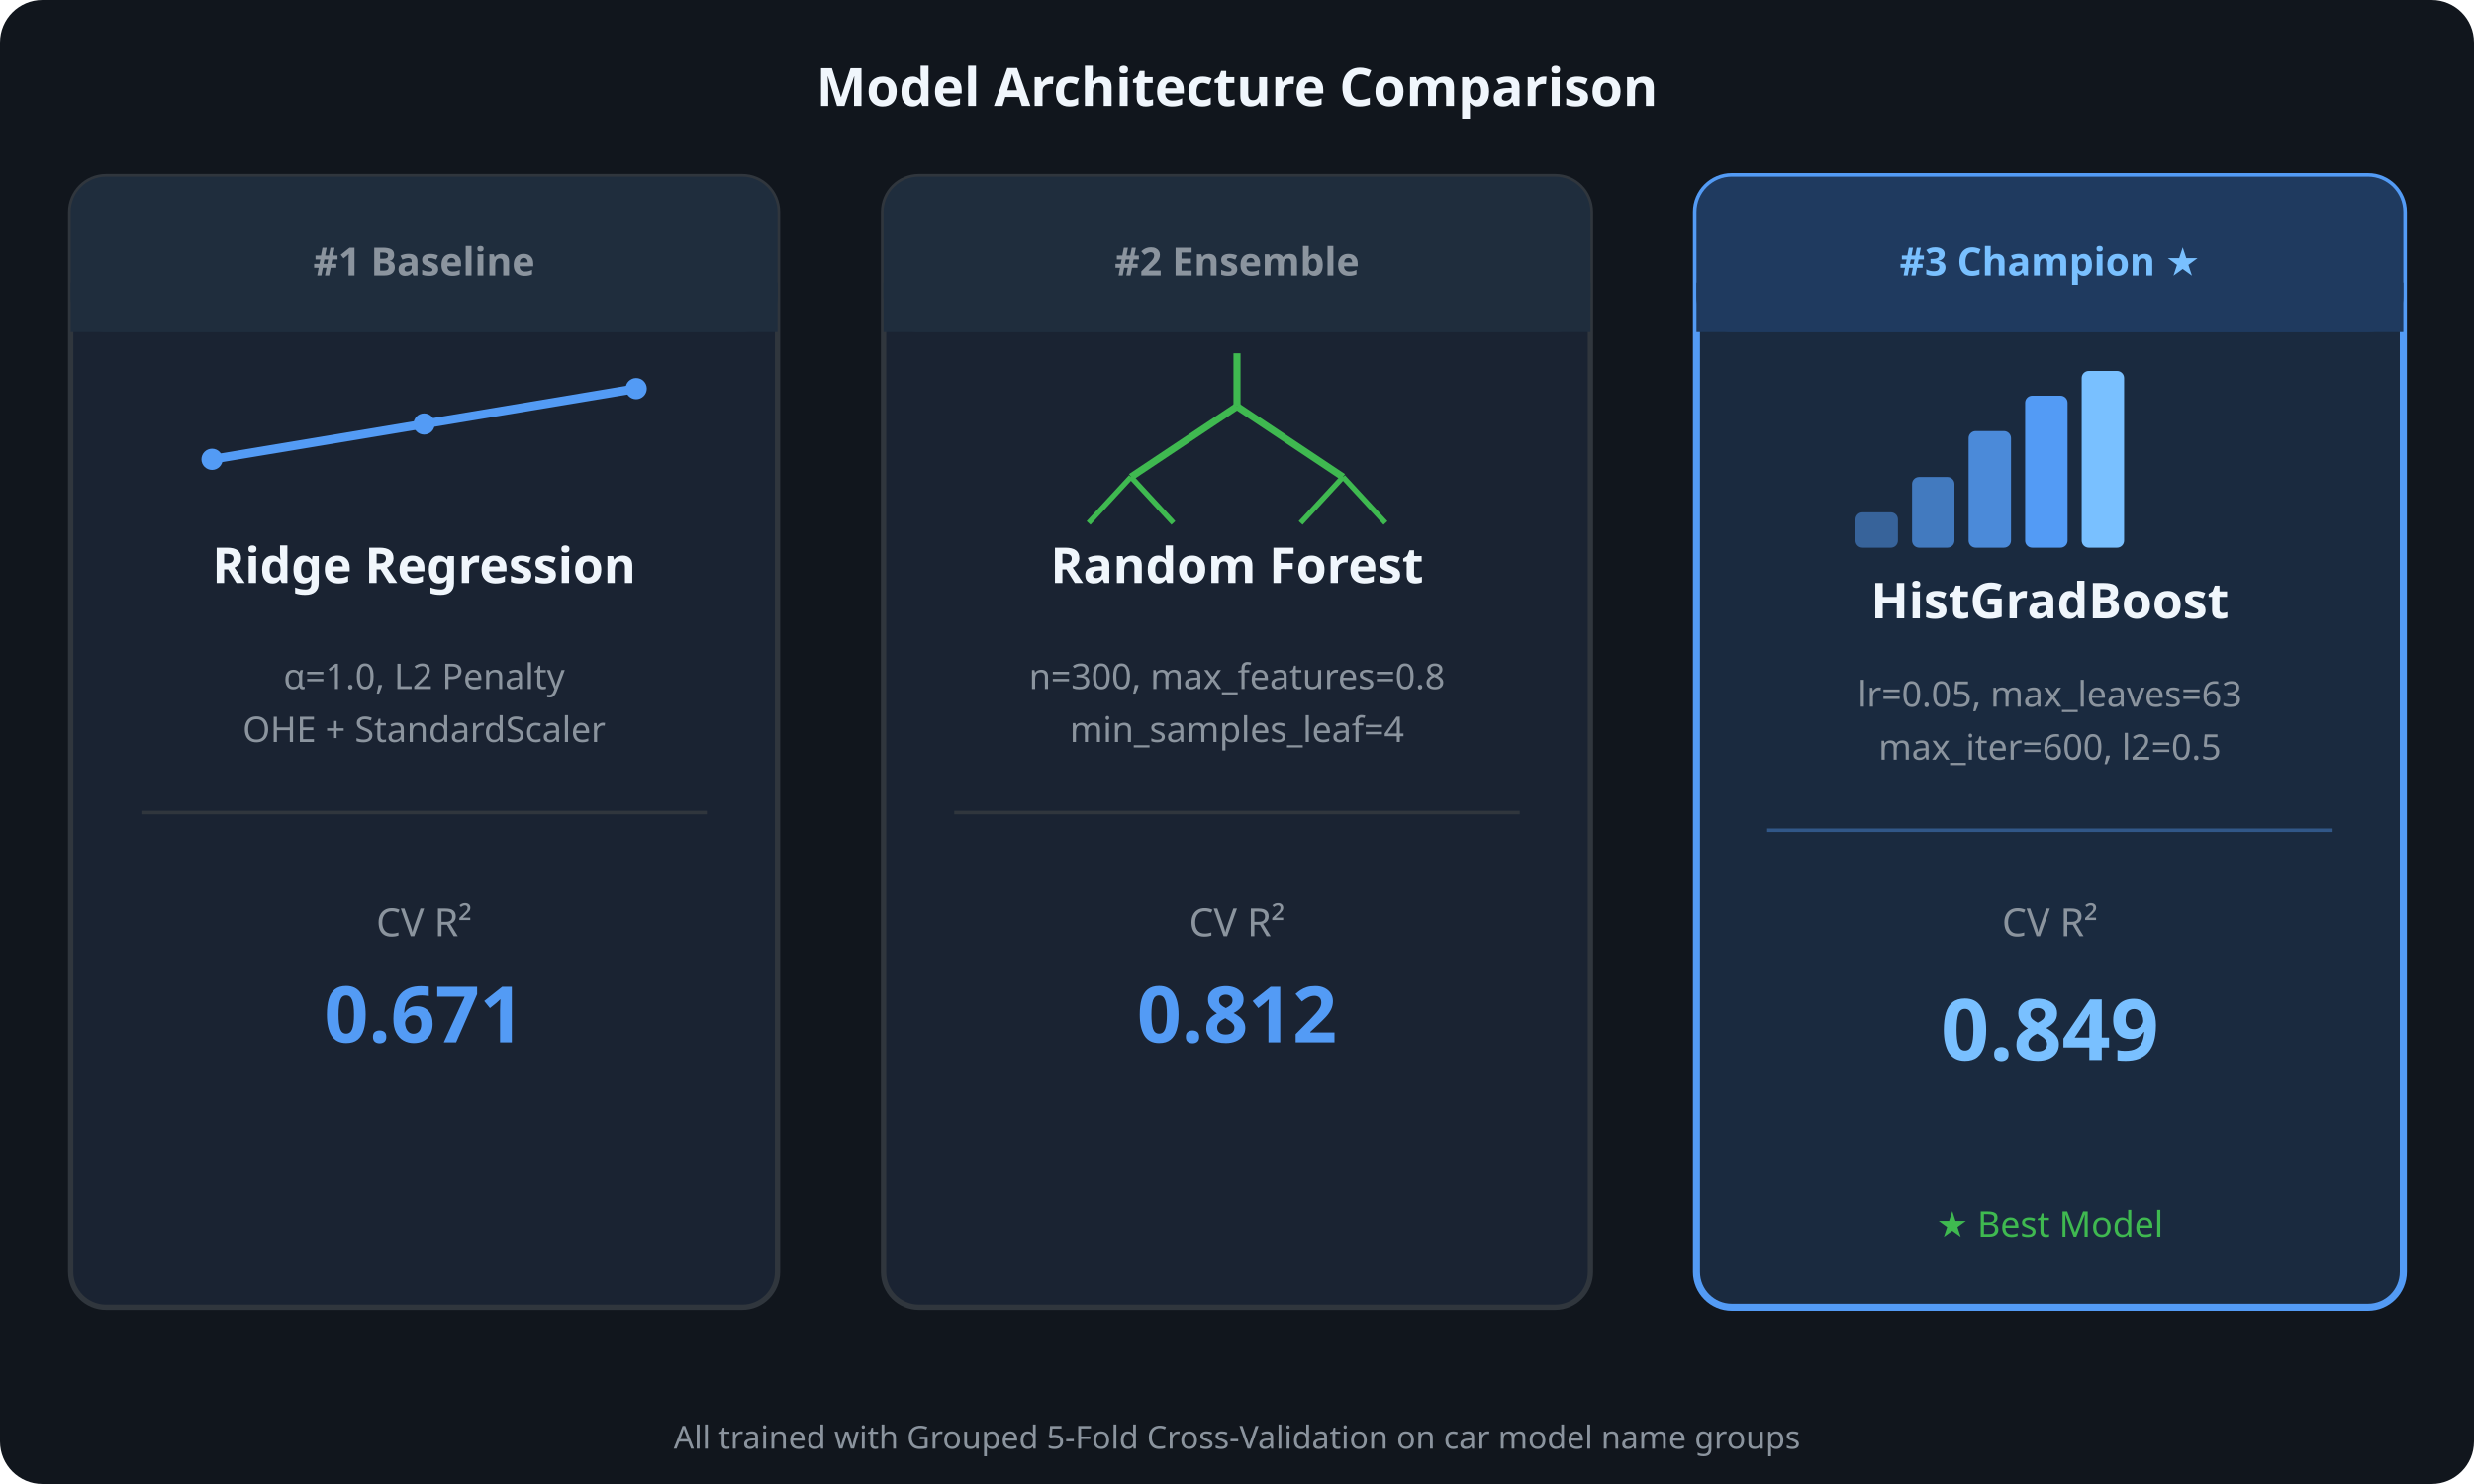
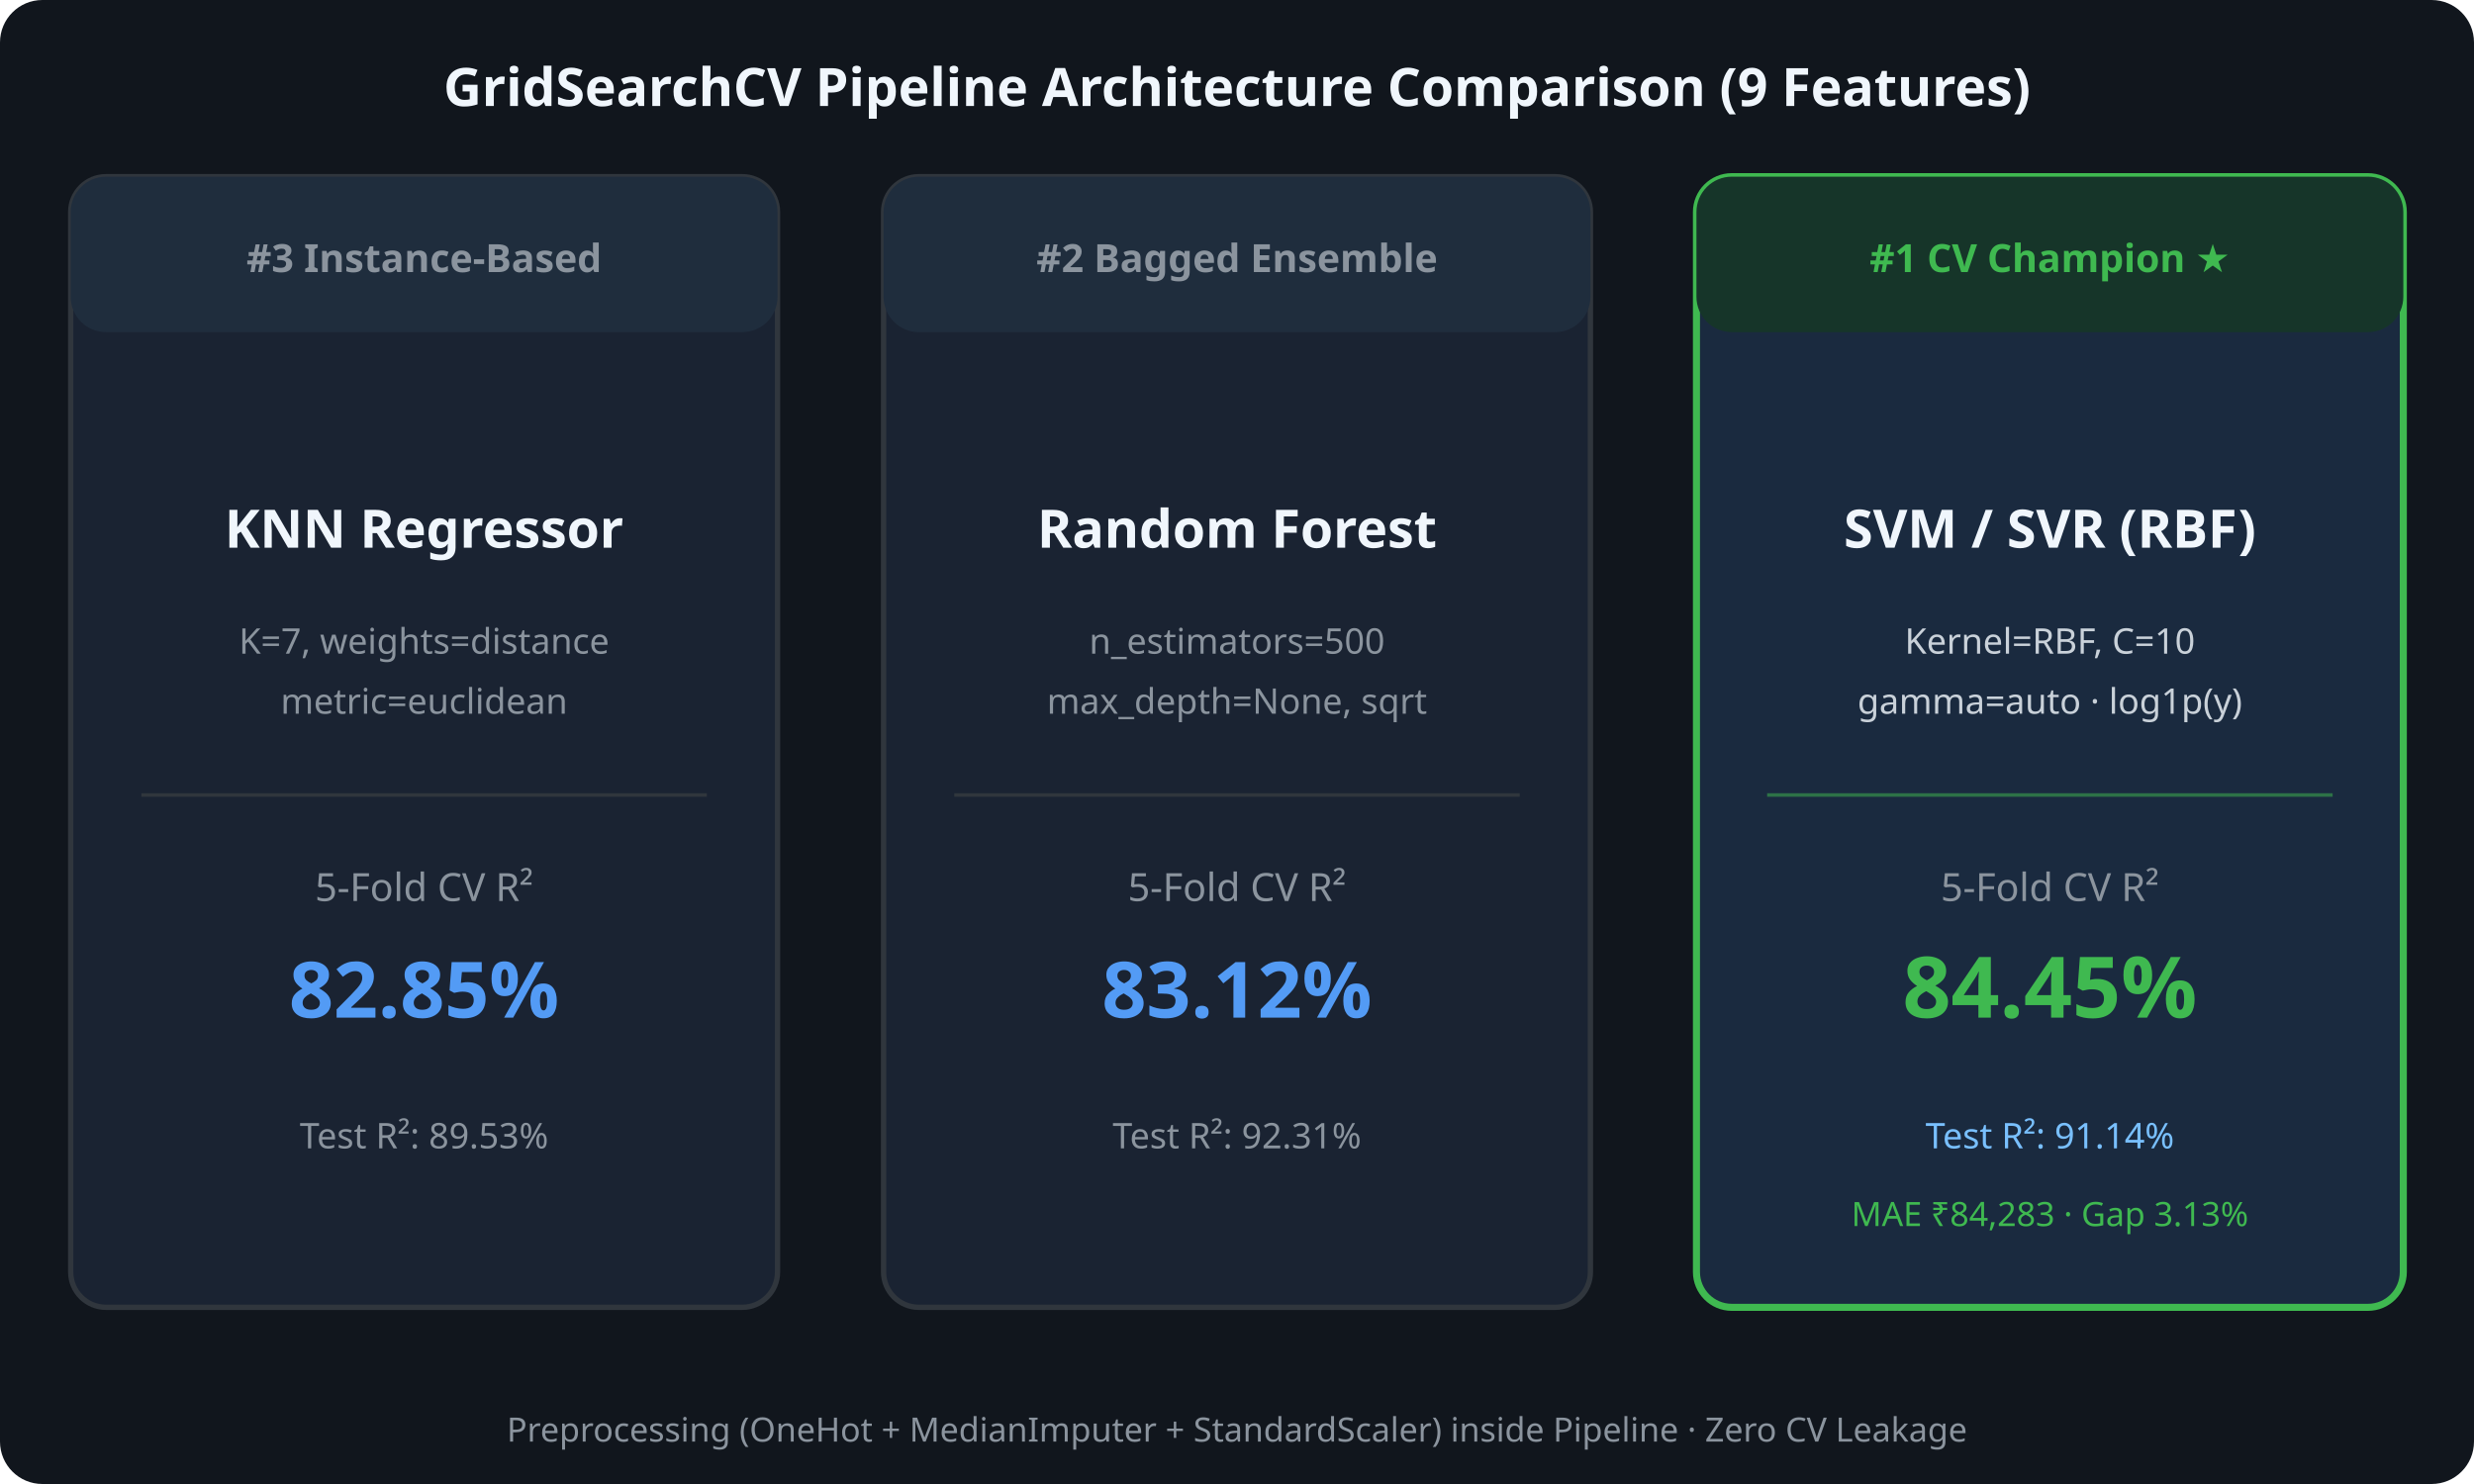
<svg xmlns="http://www.w3.org/2000/svg" width="100%" height="100%" viewBox="0 0 700 420">
  <rect width="700" height="420" fill="#11161d" rx="12" />
-   <text x="350" y="30" font-family="system-ui,sans-serif" font-size="15" font-weight="700" fill="#f0f6fc" text-anchor="middle">Model Architecture Comparison</text>
-   <text x="350" y="410" font-family="system-ui,sans-serif" font-size="9" fill="#8b949e" text-anchor="middle">All trained with Grouped 5-Fold Cross-Validation on car model name groups</text>
+   <text x="350" y="30" font-family="system-ui,sans-serif" font-size="15" font-weight="700" fill="#f0f6fc" text-anchor="middle">GridSearchCV Pipeline Architecture Comparison (9 Features)</text>
+   <text x="350" y="408" font-family="system-ui,sans-serif" font-size="9.5" fill="#8b949e" text-anchor="middle">Preprocessing (OneHot + MedianImputer + StandardScaler) inside Pipeline · Zero CV Leakage</text>
  <rect x="20" y="50" width="200" height="320" rx="10" fill="#1a2332" stroke="#30363d" stroke-width="1.5" />
  <rect x="20" y="50" width="200" height="44" rx="10" fill="#1f2d3d" />
-   <rect x="20" y="80" width="200" height="14" fill="#1f2d3d" />
-   <text x="120" y="78" font-family="system-ui,sans-serif" font-size="11" font-weight="600" fill="#8b949e" text-anchor="middle">#1 Baseline</text>
-   <line x1="60" y1="130" x2="180" y2="110" stroke="#539bf5" stroke-width="2.5" stroke-linecap="round" />
-   <circle cx="60" cy="130" r="3" fill="#539bf5" />
-   <circle cx="120" cy="120" r="3" fill="#539bf5" />
-   <circle cx="180" cy="110" r="3" fill="#539bf5" />
-   <text x="120" y="165" font-family="system-ui,sans-serif" font-size="14" font-weight="700" fill="#f0f6fc" text-anchor="middle">Ridge Regression</text>
-   <text x="120" y="195" font-family="system-ui,sans-serif" font-size="10" fill="#8b949e" text-anchor="middle">α=1.0, L2 Penalty</text>
-   <text x="120" y="210" font-family="system-ui,sans-serif" font-size="10" fill="#8b949e" text-anchor="middle">OHE + StandardScaler</text>
-   <line x1="40" y1="230" x2="200" y2="230" stroke="#30363d" stroke-width="1" />
-   <text x="120" y="265" font-family="system-ui,sans-serif" font-size="11" fill="#8b949e" text-anchor="middle">CV R²</text>
-   <text x="120" y="295" font-family="system-ui,sans-serif" font-size="22" font-weight="700" fill="#539bf5" text-anchor="middle">0.671</text>
+   <text x="120" y="77" font-family="system-ui,sans-serif" font-size="11" font-weight="600" fill="#8b949e" text-anchor="middle">#3 Instance-Based</text>
+   <text x="120" y="155" font-family="system-ui,sans-serif" font-size="15" font-weight="700" fill="#f0f6fc" text-anchor="middle">KNN Regressor</text>
+   <text x="120" y="185" font-family="system-ui,sans-serif" font-size="10" fill="#8b949e" text-anchor="middle">K=7, weights=distance</text>
+   <text x="120" y="202" font-family="system-ui,sans-serif" font-size="10" fill="#8b949e" text-anchor="middle">metric=euclidean</text>
+   <line x1="40" y1="225" x2="200" y2="225" stroke="#30363d" stroke-width="1" />
+   <text x="120" y="255" font-family="system-ui,sans-serif" font-size="11" fill="#8b949e" text-anchor="middle">5-Fold CV R²</text>
+   <text x="120" y="288" font-family="system-ui,sans-serif" font-size="22" font-weight="700" fill="#539bf5" text-anchor="middle">82.85%</text>
+   <text x="120" y="325" font-family="system-ui,sans-serif" font-size="10" fill="#8b949e" text-anchor="middle">Test R²: 89.53%</text>
  <rect x="250" y="50" width="200" height="320" rx="10" fill="#1a2332" stroke="#30363d" stroke-width="1.5" />
  <rect x="250" y="50" width="200" height="44" rx="10" fill="#1f2d3d" />
-   <rect x="250" y="80" width="200" height="14" fill="#1f2d3d" />
-   <text x="350" y="78" font-family="system-ui,sans-serif" font-size="11" font-weight="600" fill="#8b949e" text-anchor="middle">#2 Ensemble</text>
-   <line x1="350" y1="100" x2="350" y2="115" stroke="#3fb950" stroke-width="2" />
-   <line x1="350" y1="115" x2="320" y2="135" stroke="#3fb950" stroke-width="2" />
-   <line x1="350" y1="115" x2="380" y2="135" stroke="#3fb950" stroke-width="2" />
-   <line x1="320" y1="135" x2="308" y2="148" stroke="#3fb950" stroke-width="1.5" />
-   <line x1="320" y1="135" x2="332" y2="148" stroke="#3fb950" stroke-width="1.5" />
-   <line x1="380" y1="135" x2="368" y2="148" stroke="#3fb950" stroke-width="1.5" />
-   <line x1="380" y1="135" x2="392" y2="148" stroke="#3fb950" stroke-width="1.5" />
-   <text x="350" y="165" font-family="system-ui,sans-serif" font-size="14" font-weight="700" fill="#f0f6fc" text-anchor="middle">Random Forest</text>
-   <text x="350" y="195" font-family="system-ui,sans-serif" font-size="10" fill="#8b949e" text-anchor="middle">n=300, max_features=0.8</text>
-   <text x="350" y="210" font-family="system-ui,sans-serif" font-size="10" fill="#8b949e" text-anchor="middle">min_samples_leaf=4</text>
-   <line x1="270" y1="230" x2="430" y2="230" stroke="#30363d" stroke-width="1" />
-   <text x="350" y="265" font-family="system-ui,sans-serif" font-size="11" fill="#8b949e" text-anchor="middle">CV R²</text>
-   <text x="350" y="295" font-family="system-ui,sans-serif" font-size="22" font-weight="700" fill="#539bf5" text-anchor="middle">0.812</text>
-   <rect x="480" y="50" width="200" height="320" rx="10" fill="#1a2a3f" stroke="#539bf5" stroke-width="2" />
-   <rect x="480" y="50" width="200" height="44" rx="10" fill="#1f3a5f" />
-   <rect x="480" y="80" width="200" height="14" fill="#1f3a5f" />
-   <text x="580" y="78" font-family="system-ui,sans-serif" font-size="11" font-weight="600" fill="#79c0ff" text-anchor="middle">#3 Champion ★</text>
-   <rect x="525" y="145" width="12" height="10" rx="2" fill="#539bf5" opacity="0.5" />
-   <rect x="541" y="135" width="12" height="20" rx="2" fill="#539bf5" opacity="0.7" />
-   <rect x="557" y="122" width="12" height="33" rx="2" fill="#539bf5" opacity="0.85" />
-   <rect x="573" y="112" width="12" height="43" rx="2" fill="#539bf5" />
-   <rect x="589" y="105" width="12" height="50" rx="2" fill="#79c0ff" />
-   <text x="580" y="175" font-family="system-ui,sans-serif" font-size="14" font-weight="700" fill="#f0f6fc" text-anchor="middle">HistGradBoost</text>
-   <text x="580" y="200" font-family="system-ui,sans-serif" font-size="10" fill="#8b949e" text-anchor="middle">lr=0.05, max_leaves=63</text>
-   <text x="580" y="215" font-family="system-ui,sans-serif" font-size="10" fill="#8b949e" text-anchor="middle">max_iter=600, l2=0.5</text>
-   <line x1="500" y1="235" x2="660" y2="235" stroke="#539bf5" stroke-width="1" opacity="0.4" />
-   <text x="580" y="265" font-family="system-ui,sans-serif" font-size="11" fill="#8b949e" text-anchor="middle">CV R²</text>
-   <text x="580" y="300" font-family="system-ui,sans-serif" font-size="24" font-weight="700" fill="#79c0ff" text-anchor="middle">0.849</text>
-   <text x="580" y="350" font-family="system-ui,sans-serif" font-size="10" fill="#3fb950" text-anchor="middle">★ Best Model</text>
+   <text x="350" y="77" font-family="system-ui,sans-serif" font-size="11" font-weight="600" fill="#8b949e" text-anchor="middle">#2 Bagged Ensemble</text>
+   <text x="350" y="155" font-family="system-ui,sans-serif" font-size="15" font-weight="700" fill="#f0f6fc" text-anchor="middle">Random Forest</text>
+   <text x="350" y="185" font-family="system-ui,sans-serif" font-size="10" fill="#8b949e" text-anchor="middle">n_estimators=500</text>
+   <text x="350" y="202" font-family="system-ui,sans-serif" font-size="10" fill="#8b949e" text-anchor="middle">max_depth=None, sqrt</text>
+   <line x1="270" y1="225" x2="430" y2="225" stroke="#30363d" stroke-width="1" />
+   <text x="350" y="255" font-family="system-ui,sans-serif" font-size="11" fill="#8b949e" text-anchor="middle">5-Fold CV R²</text>
+   <text x="350" y="288" font-family="system-ui,sans-serif" font-size="22" font-weight="700" fill="#539bf5" text-anchor="middle">83.12%</text>
+   <text x="350" y="325" font-family="system-ui,sans-serif" font-size="10" fill="#8b949e" text-anchor="middle">Test R²: 92.31%</text>
+   <rect x="480" y="50" width="200" height="320" rx="10" fill="#1a2a3f" stroke="#3fb950" stroke-width="2" />
+   <rect x="480" y="50" width="200" height="44" rx="10" fill="#163529" />
+   <text x="580" y="77" font-family="system-ui,sans-serif" font-size="11" font-weight="700" fill="#3fb950" text-anchor="middle">#1 CV Champion ★</text>
+   <text x="580" y="155" font-family="system-ui,sans-serif" font-size="15" font-weight="700" fill="#f0f6fc" text-anchor="middle">SVM / SVR (RBF)</text>
+   <text x="580" y="185" font-family="system-ui,sans-serif" font-size="10" fill="#c9d1d9" text-anchor="middle">Kernel=RBF, C=10</text>
+   <text x="580" y="202" font-family="system-ui,sans-serif" font-size="10" fill="#c9d1d9" text-anchor="middle">gamma=auto · log1p(y)</text>
+   <line x1="500" y1="225" x2="660" y2="225" stroke="#3fb950" stroke-width="1" opacity="0.5" />
+   <text x="580" y="255" font-family="system-ui,sans-serif" font-size="11" fill="#8b949e" text-anchor="middle">5-Fold CV R²</text>
+   <text x="580" y="288" font-family="system-ui,sans-serif" font-size="24" font-weight="700" fill="#3fb950" text-anchor="middle">84.45%</text>
+   <text x="580" y="325" font-family="system-ui,sans-serif" font-size="10" fill="#79c0ff" text-anchor="middle">Test R²: 91.14%</text>
+   <text x="580" y="347" font-family="system-ui,sans-serif" font-size="9.5" fill="#3fb950" text-anchor="middle">MAE ₹84,283 · Gap 3.13%</text>
</svg>
